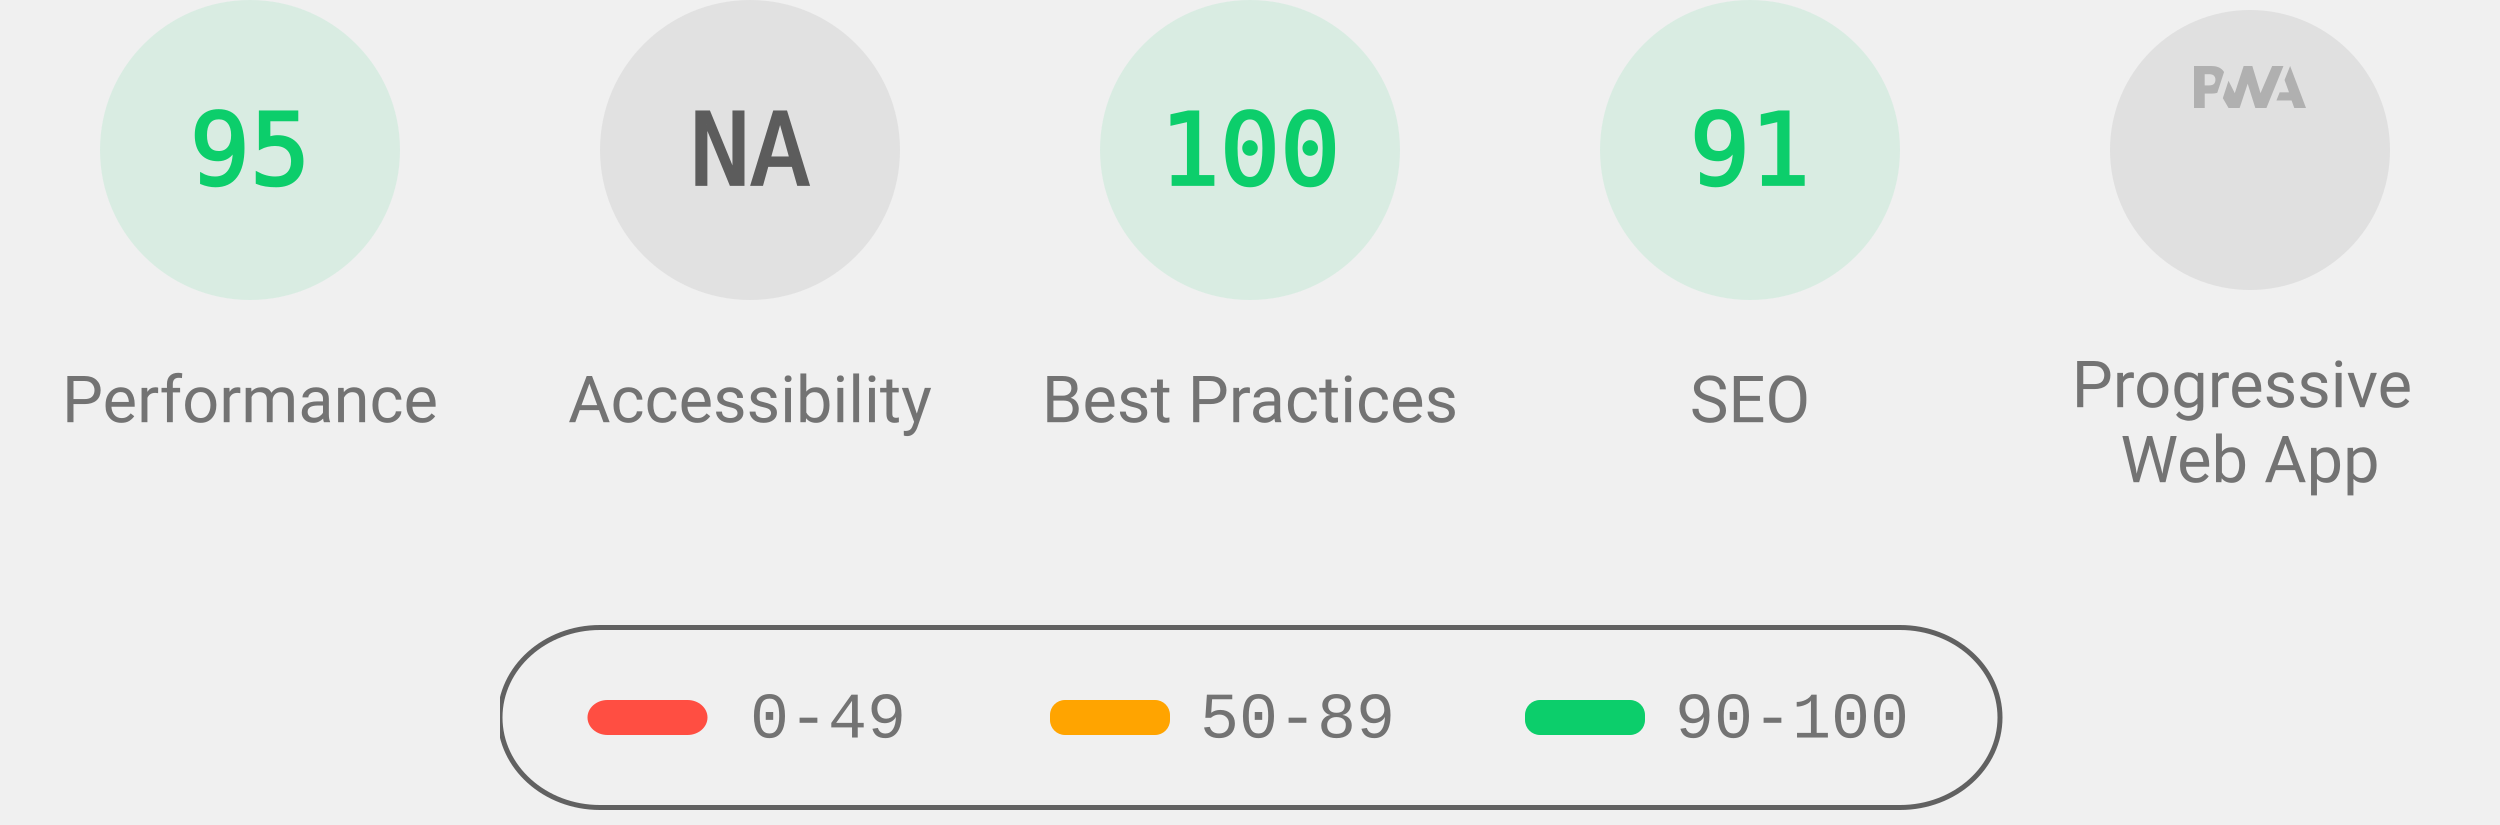
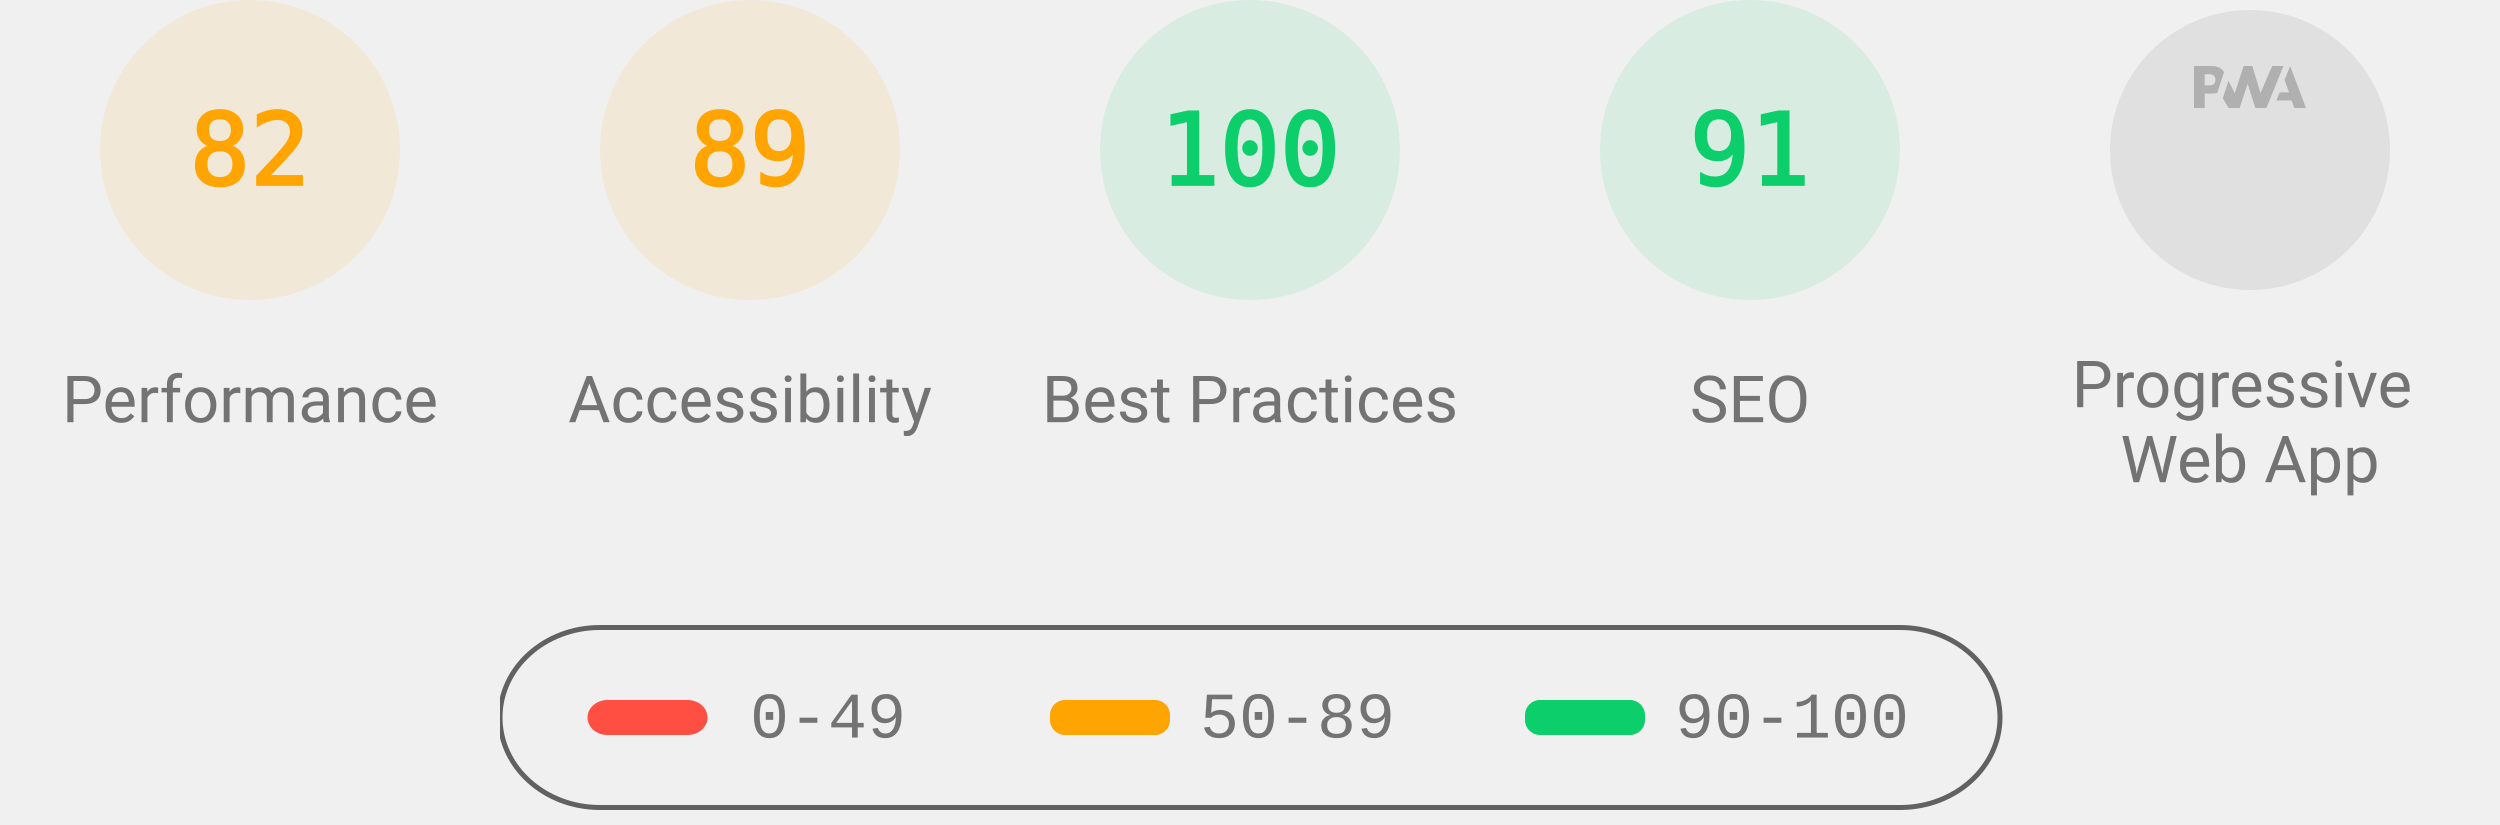
<svg xmlns="http://www.w3.org/2000/svg" class="theme--agnostic" fill="none" width="1000" height="330">
  <style>
			.gauge-base {
				opacity: 0.1
			}

			.gauge-arc {
				fill: none;
				animation-delay: 250ms;
				stroke-linecap: round;
				transform: rotate(-90deg);
				transform-origin: 100px 60px;
				animation: load-gauge 1s ease forwards
			}

			.guage-text {
				font-size: 40px;
				font-family: monospace;
				text-align: center
			}

			.guage-red {
				color: #ff4e42;
				fill: #ff4e42;
				stroke: #ff4e42
			}
			.guage-orange {
				color: #ffa400;
				fill: #ffa400;
				stroke: #ffa400
			}
			.guage-green {
				color: #0cce6b;
				fill: #0cce6b;
				stroke: #0cce6b
			}
			.theme--agnostic .guage-undefined {
				color: #5c5c5c;
				fill: #5c5c5c;
				stroke: #5c5c5c
			}
			.theme--light .guage-undefined {
				color: #1e1e1e;
				fill: #1e1e1e;
				stroke: #1e1e1e
			}
			.theme--dark .guage-undefined {
				color: #f5f5f5;
				fill: #f5f5f5;
				stroke: #f5f5f5
			}

			.guage-title {
				stroke: none;
				font-size: 26px;
				line-height: 26px;
				font-family: Roboto, Halvetica, Arial, sans-serif
			}
			.metric.guage-title {
				font-family: 'Courier New', Courier, monospace
			}
			.theme--agnostic .guage-title {
				color: #737373;
				fill: #737373
			}
			.theme--light .guage-title {
				color: #212121;
				fill: #212121
			}
			.theme--dark .guage-title {
				color: #f5f5f5;
				fill: #f5f5f5
			}

			@keyframes load-gauge {
				from {
					stroke-dasharray: 0 352.858
				}
			}
			.lh-gauge--pwa__disc {
				fill: #e0e0e0
			}
			.lh-gauge--pwa__logo {
				position: relative;
				fill: #b0b0b0
			}
			.lh-gauge--pwa__invisible {
				display: none
			}
			.lh-gauge--pwa__visible {
				display: inline
			}
			.guage-invisible {
				display: none
			}
			.lh-gauge--pwa__logo--primary-color {
				fill: #304ffe
			}
			.theme--agnostic .lh-gauge--pwa__logo--secondary-color {
				fill: #787878
			}
			.theme--light .lh-gauge--pwa__logo--secondary-color {
				fill: #3d3d3d
			}
			.theme--dark .lh-gauge--pwa__logo--secondary-color {
				fill: #d8b6b6
			}
			.theme--light #svg_2 {
				stroke: #00000022
			}
			.theme--agnostic #svg_2 {
				stroke: #616161
			}
			.theme--light #svg_2 {
				stroke: #00000022
			}
			.theme--dark #svg_2 {
				stroke: #f5f5f566
			}
		</style>
-   <svg class="guage-div guage-perf guage-green" viewBox="0 0 200 200" width="200" height="200" x="0" y="0">
-     <circle class="gauge-base" r="56" cx="100" cy="60" stroke-width="8" />
-     <circle class="gauge-arc guage-arc-1" r="56" cx="100" cy="60" stroke-width="8" style="stroke-dasharray: 334.265, 351.858;" />
-     <text class="guage-text" x="100px" y="60px" alignment-baseline="central" dominant-baseline="central" text-anchor="middle">95</text>
+   <svg class="guage-div guage-perf guage-orange" viewBox="0 0 200 200" width="200" height="200" x="0" y="0">
+     <circle class="gauge-base" r="56" cx="100" cy="60" stroke-width="8" />
+     <circle class="gauge-arc guage-arc-1" r="56" cx="100" cy="60" stroke-width="8" style="stroke-dasharray: 288.524, 351.858;" />
+     <text class="guage-text" x="100px" y="60px" alignment-baseline="central" dominant-baseline="central" text-anchor="middle">82</text>
    <text class="guage-title" x="100px" y="160px" alignment-baseline="central" dominant-baseline="central" text-anchor="middle">Performance</text>
-   </svg>,<svg class="guage-div guage-perf guage-undefined" viewBox="0 0 200 200" width="200" height="200" x="200" y="0">
-     <circle class="gauge-base" r="56" cx="100" cy="60" stroke-width="8" />
-     <circle class="gauge-arc guage-arc-1" r="56" cx="100" cy="60" stroke-width="8" style="stroke-dasharray: 351.858, 351.858;" />
-     <text class="guage-text" x="100px" y="60px" alignment-baseline="central" dominant-baseline="central" text-anchor="middle">NA</text>
+   </svg>,<svg class="guage-div guage-perf guage-orange" viewBox="0 0 200 200" width="200" height="200" x="200" y="0">
+     <circle class="gauge-base" r="56" cx="100" cy="60" stroke-width="8" />
+     <circle class="gauge-arc guage-arc-1" r="56" cx="100" cy="60" stroke-width="8" style="stroke-dasharray: 313.154, 351.858;" />
+     <text class="guage-text" x="100px" y="60px" alignment-baseline="central" dominant-baseline="central" text-anchor="middle">89</text>
    <text class="guage-title" x="100px" y="160px" alignment-baseline="central" dominant-baseline="central" text-anchor="middle">Accessibility</text>
  </svg>,<svg class="guage-div guage-perf guage-green" viewBox="0 0 200 200" width="200" height="200" x="400" y="0">
    <circle class="gauge-base" r="56" cx="100" cy="60" stroke-width="8" />
    <circle class="gauge-arc guage-arc-1" r="56" cx="100" cy="60" stroke-width="8" style="stroke-dasharray: 351.858, 351.858;" />
    <text class="guage-text" x="100px" y="60px" alignment-baseline="central" dominant-baseline="central" text-anchor="middle">100</text>
    <text class="guage-title" x="100px" y="160px" alignment-baseline="central" dominant-baseline="central" text-anchor="middle">Best Practices</text>
  </svg>,<svg class="guage-div guage-perf guage-green" viewBox="0 0 200 200" width="200" height="200" x="600" y="0">
    <circle class="gauge-base" r="56" cx="100" cy="60" stroke-width="8" />
    <circle class="gauge-arc guage-arc-1" r="56" cx="100" cy="60" stroke-width="8" style="stroke-dasharray: 320.191, 351.858;" />
    <text class="guage-text" x="100px" y="60px" alignment-baseline="central" dominant-baseline="central" text-anchor="middle">91</text>
    <text class="guage-title" x="100px" y="160px" alignment-baseline="central" dominant-baseline="central" text-anchor="middle">SEO</text>
  </svg>,<svg class="guage-div guage-pwa" viewBox="0 0 200 200" width="200" height="200" x="800" y="0">
    <svg viewBox="0 0 60 60" width="112" height="112" x="44" y="4">
      <defs>
        <linearGradient id="lh-gauge--pwa__check-circle__gradient-0" x1="50%" y1="0%" x2="50%" y2="100%">
          <stop stop-color="#00C852" offset="0%" />
          <stop stop-color="#009688" offset="100%" />
        </linearGradient>
        <linearGradient id="lh-gauge--pwa__installable__shadow-gradient-0" x1="76.056%" x2="24.111%" y1="82.995%" y2="24.735%">
          <stop stop-color="#A5D6A7" offset="0%" />
          <stop stop-color="#80CBC4" offset="100%" />
        </linearGradient>
        <linearGradient id="lh-gauge--pwa__fast-reliable__shadow-gradient-0" x1="76.056%" y1="82.995%" x2="25.678%" y2="26.493%">
          <stop stop-color="#64B5F6" offset="0%" />
          <stop stop-color="#2979FF" offset="100%" />
        </linearGradient>
        <g id="lh-gauge--pwa__fast-reliable-badge-0">
          <circle fill="#FFFFFF" cx="10" cy="10" r="10" />
          <path fill="#304FFE" d="M10 3.58l5.25 2.34v3.5c0 3.23-2.24 6.26-5.25 7-3.01-.74-5.25-3.77-5.25-7v-3.5L10 3.58zm-.47 10.74l2.76-4.83.03-.07c.04-.08 0-.24-.22-.24h-1.64l.47-3.26h-.47l-2.7 4.77c-.02.01.05-.1-.04.05-.09.16-.1.31.18.31h1.63l-.47 3.27h.47z" />
        </g>
        <g id="lh-gauge--pwa__installable-badge-0">
          <circle fill="#FFFFFF" cx="10" cy="10" r="10" />
          <path fill="#009688" d="M10 4.167A5.835 5.835 0 0 0 4.167 10 5.835 5.835 0 0 0 10 15.833 5.835 5.835 0 0 0 15.833 10 5.835 5.835 0 0 0 10 4.167zm2.917 6.416h-2.334v2.334H9.417v-2.334H7.083V9.417h2.334V7.083h1.166v2.334h2.334v1.166z" />
        </g>
      </defs>
      <g stroke="none" fill-rule="nonzero">
        <circle class="lh-gauge--pwa__disc" cx="30" cy="30" r="30" />
        <g class="lh-gauge--pwa__logo">
          <path d="M35.66 19.39l.7-1.75h2L37.4 15 38.6 12l3.4 9h-2.51l-.58-1.61z" />
          <path d="M33.52 21l3.65-9h-2.42l-2.5 5.82L30.5 12h-1.86l-1.9 5.82-1.35-2.65-1.21 3.72L25.4 21h2.38l1.72-5.2 1.64 5.2z" />
          <path fill-rule="nonzero" d="M20.3 17.91h1.48c.45 0 .85-.05 1.2-.15l.39-1.18 1.07-3.3a2.64 2.64 0 0 0-.28-.37c-.55-.6-1.36-.91-2.42-.91H18v9h2.3V17.9zm1.96-3.84c.22.22.33.5.33.87 0 .36-.1.65-.29.87-.2.23-.59.35-1.15.35h-.86v-2.41h.87c.52 0 .89.1 1.1.32z" />
        </g>
        <rect class="lh-gauge--pwa__component lh-gauge--pwa__na-line lh-gauge--pwa__invisible" fill="#FFFFFF" x="20" y="32" width="20" height="4" rx="2" />
        <g class="lh-gauge--pwa__component lh-gauge--pwa__fast-reliable-badge lh-gauge--pwa__invisible" transform="translate(20, 29)">
          <path fill="url(#lh-gauge--pwa__fast-reliable__shadow-gradient-0)" d="M33.63 19.49A30 30 0 0 1 16.2 30.36L3 17.14 17.14 3l16.49 16.49z" />
          <use href="#lh-gauge--pwa__fast-reliable-badge-0" />
        </g>
        <g class="lh-gauge--pwa__component lh-gauge--pwa__installable-badge lh-gauge--pwa__invisible" transform="translate(20, 29)">
          <path fill="url(#lh-gauge--pwa__installable__shadow-gradient-0)" d="M33.629 19.487c-4.272 5.453-10.391 9.39-17.415 10.869L3 17.142 17.142 3 33.63 19.487z" />
          <use href="#lh-gauge--pwa__installable-badge-0" />
        </g>
        <g class="lh-gauge--pwa__component lh-gauge--pwa__fast-reliable-installable-badges lh-gauge--pwa__invisible">
          <g transform="translate(8, 29)">
            <path fill="url(#lh-gauge--pwa__fast-reliable__shadow-gradient-0)" d="M16.321 30.463L3 17.143 17.142 3l22.365 22.365A29.864 29.864 0 0 1 22 31c-1.942 0-3.84-.184-5.679-.537z" />
            <use href="#lh-gauge--pwa__fast-reliable-badge-0" />
          </g>
          <g transform="translate(32, 29)">
            <path fill="url(#lh-gauge--pwa__installable__shadow-gradient-0)" d="M25.982 11.84a30.107 30.107 0 0 1-13.08 15.203L3 17.143 17.142 3l8.84 8.84z" />
            <use href="#lh-gauge--pwa__installable-badge-0" />
          </g>
        </g>
        <g class="lh-gauge--pwa__component lh-gauge--pwa__check-circle lh-gauge--pwa__invisible" transform="translate(18, 28)">
          <circle fill="#FFFFFF" cx="12" cy="12" r="12" />
          <path fill="url(#lh-gauge--pwa__check-circle__gradient-0)" d="M12 2a10 10 0 1 0 0 20 10 10 0 0 0 0-20zm-2 15l-5-5 1.41-1.41L10 14.17l7.59-7.59L19 8l-9 9z" />
        </g>
      </g>
    </svg>
    <text class="guage-title" y="160px" alignment-baseline="central" dominant-baseline="central" text-anchor="middle">
      <tspan x="100px" dy="-6px">Progressive</tspan>
      <tspan x="100px" dy="30px">Web App</tspan>
    </text>
  </svg>
  <svg width="604" height="76" x="200" y="250">
    <g>
      <rect fill="none" id="canvas_background" height="80" width="604" y="-1" x="-1" />
      <g display="none" overflow="visible" y="0" x="0" height="100%" width="100%" id="canvasGrid">
        <rect fill="url(#gridpattern)" stroke-width="0" y="0" x="0" height="100%" width="100%" />
      </g>
    </g>
    <g>
      <rect fill-opacity="0" stroke-width="2" rx="40" id="svg_2" height="72" width="600" y="1" x="0" fill="#000000" />
      <rect stroke="#000" rx="8" id="svg_3" height="14" width="48" y="30" x="35" stroke-opacity="null" stroke-width="0" fill="#ff4e42" />
      <rect stroke="#000" rx="6" id="svg_4" height="14" width="48" y="30" x="220" stroke-opacity="null" stroke-width="0" fill="#ffa400" />
      <rect stroke="#000" rx="6" id="svg_5" height="14" width="48" y="30" x="410" stroke-opacity="null" stroke-width="0" fill="#0cce6b" />
      <text class="metric guage-title" xml:space="preserve" text-anchor="start" font-size="26" id="svg_6" y="45" x="100" stroke-opacity="null" stroke-width="0" stroke="#000">0-49</text>
      <text class="metric guage-title" xml:space="preserve" text-anchor="start" font-size="26" id="svg_7" y="45" x="280" stroke-opacity="null" stroke-width="0" stroke="#000">50-89</text>
      <text class="metric guage-title" xml:space="preserve" text-anchor="start" font-size="26" id="svg_8" y="45" x="470" stroke-opacity="null" stroke-width="0" stroke="#000">90-100</text>
    </g>
  </svg>
</svg>
